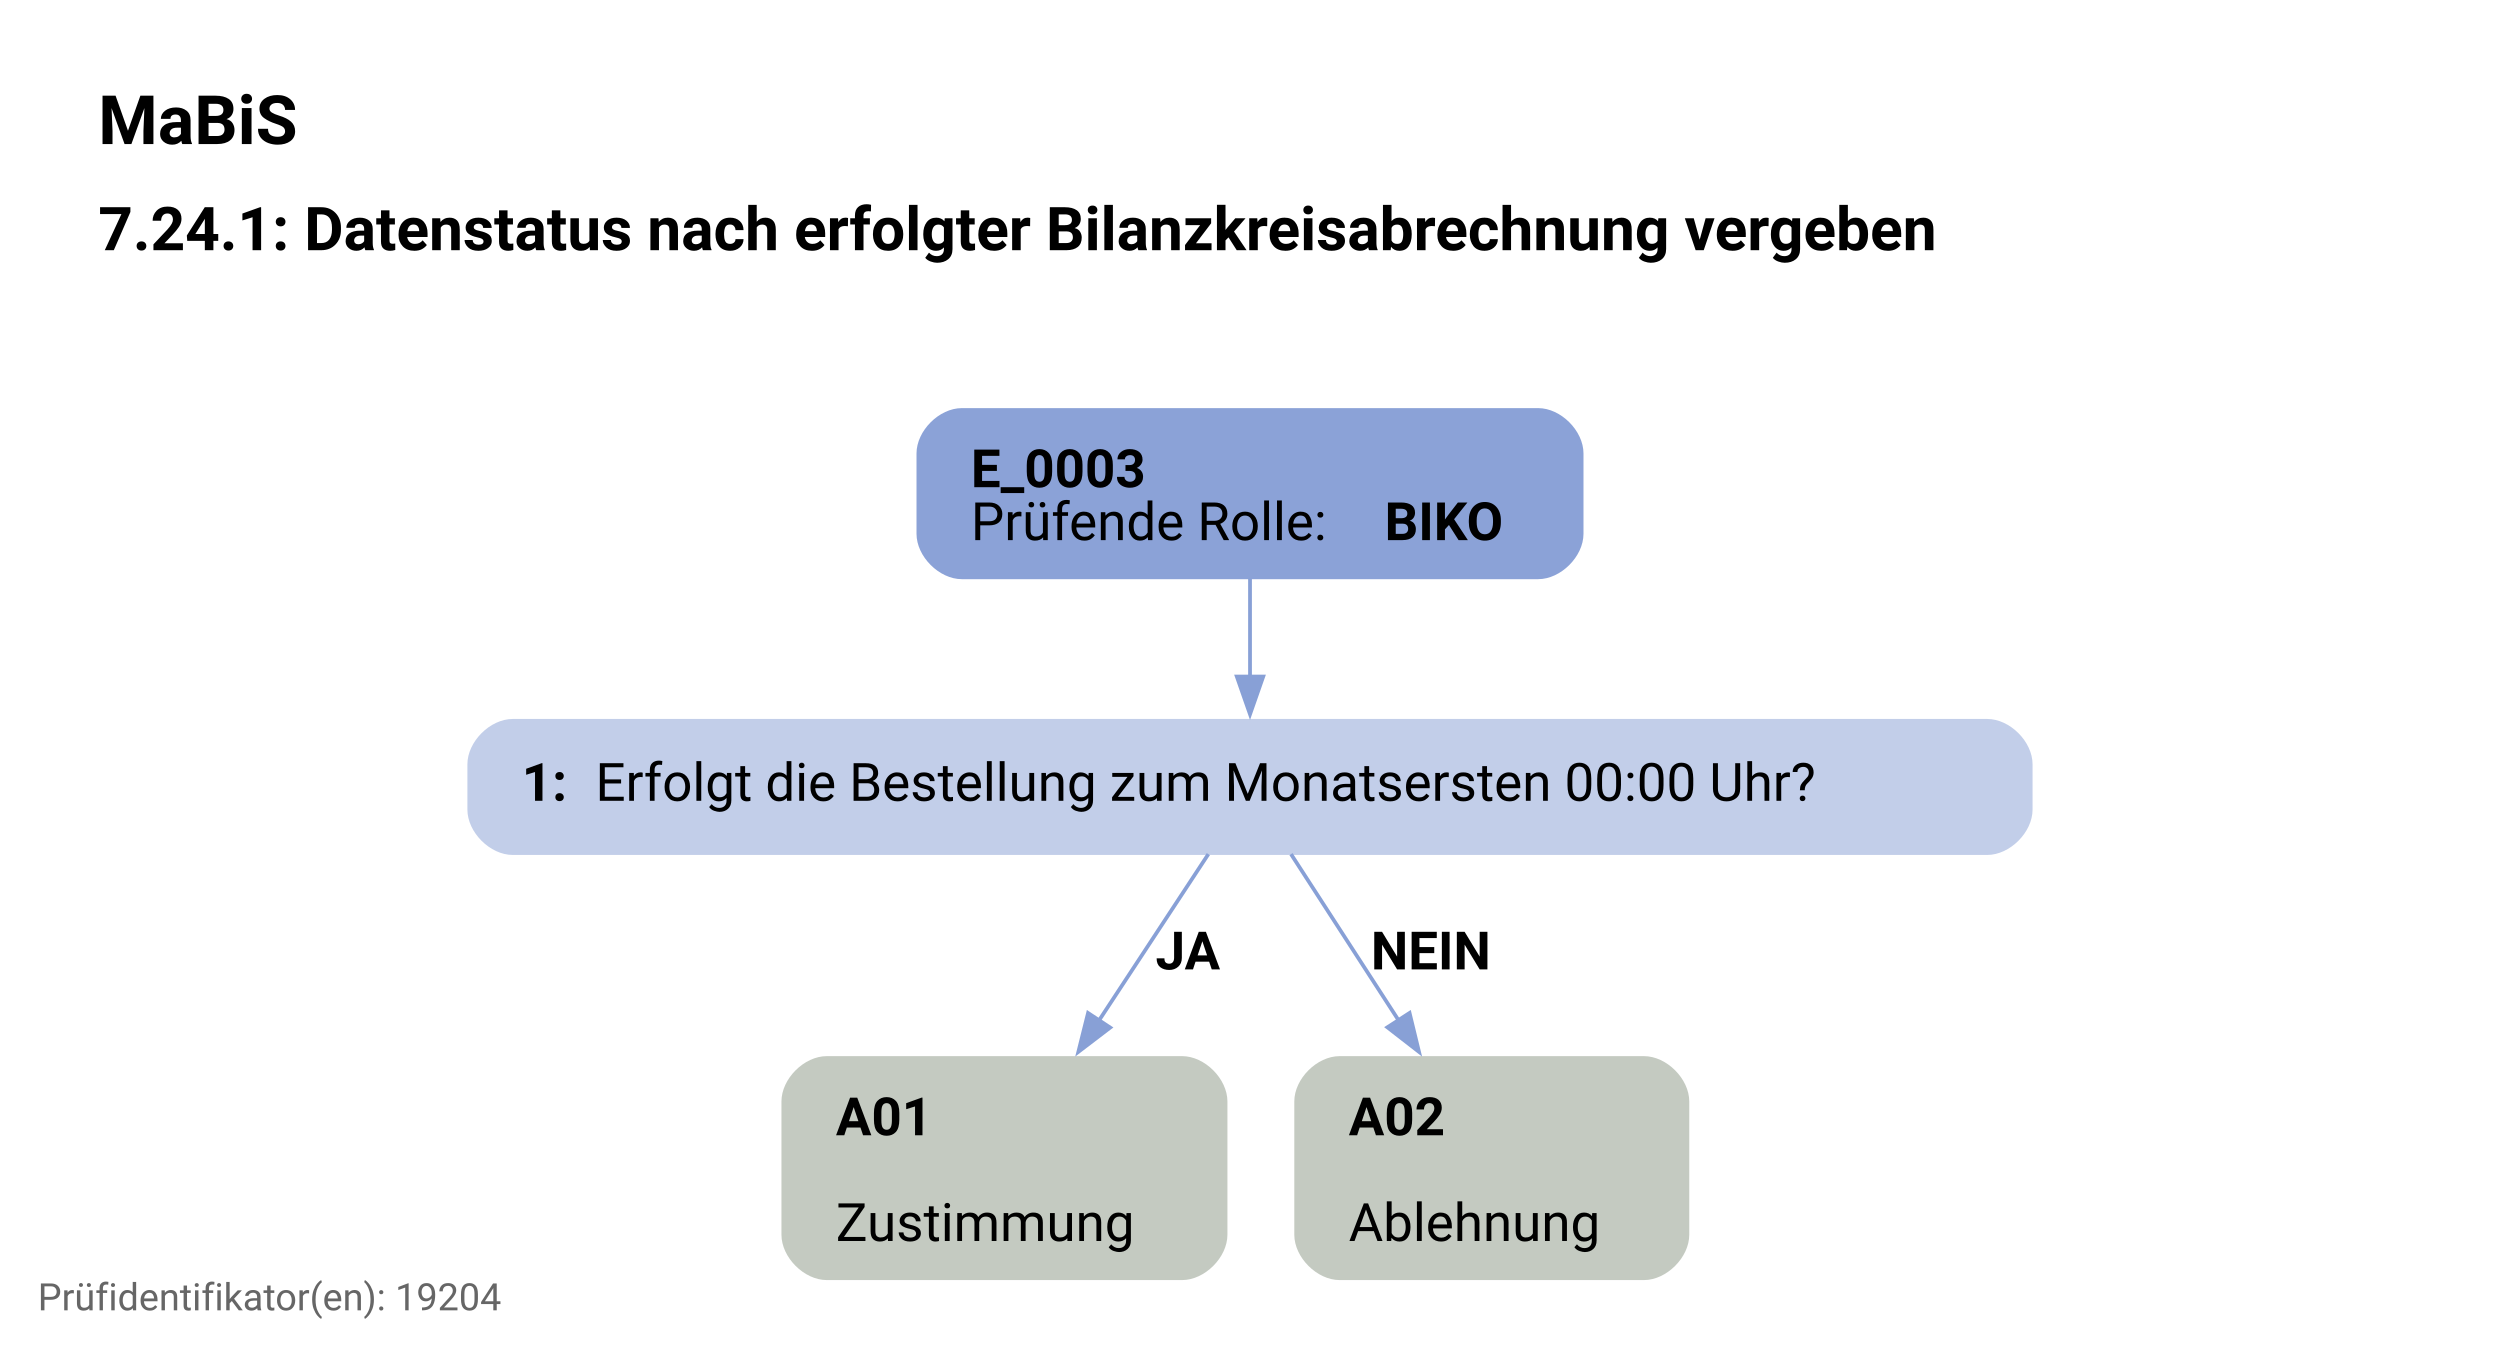
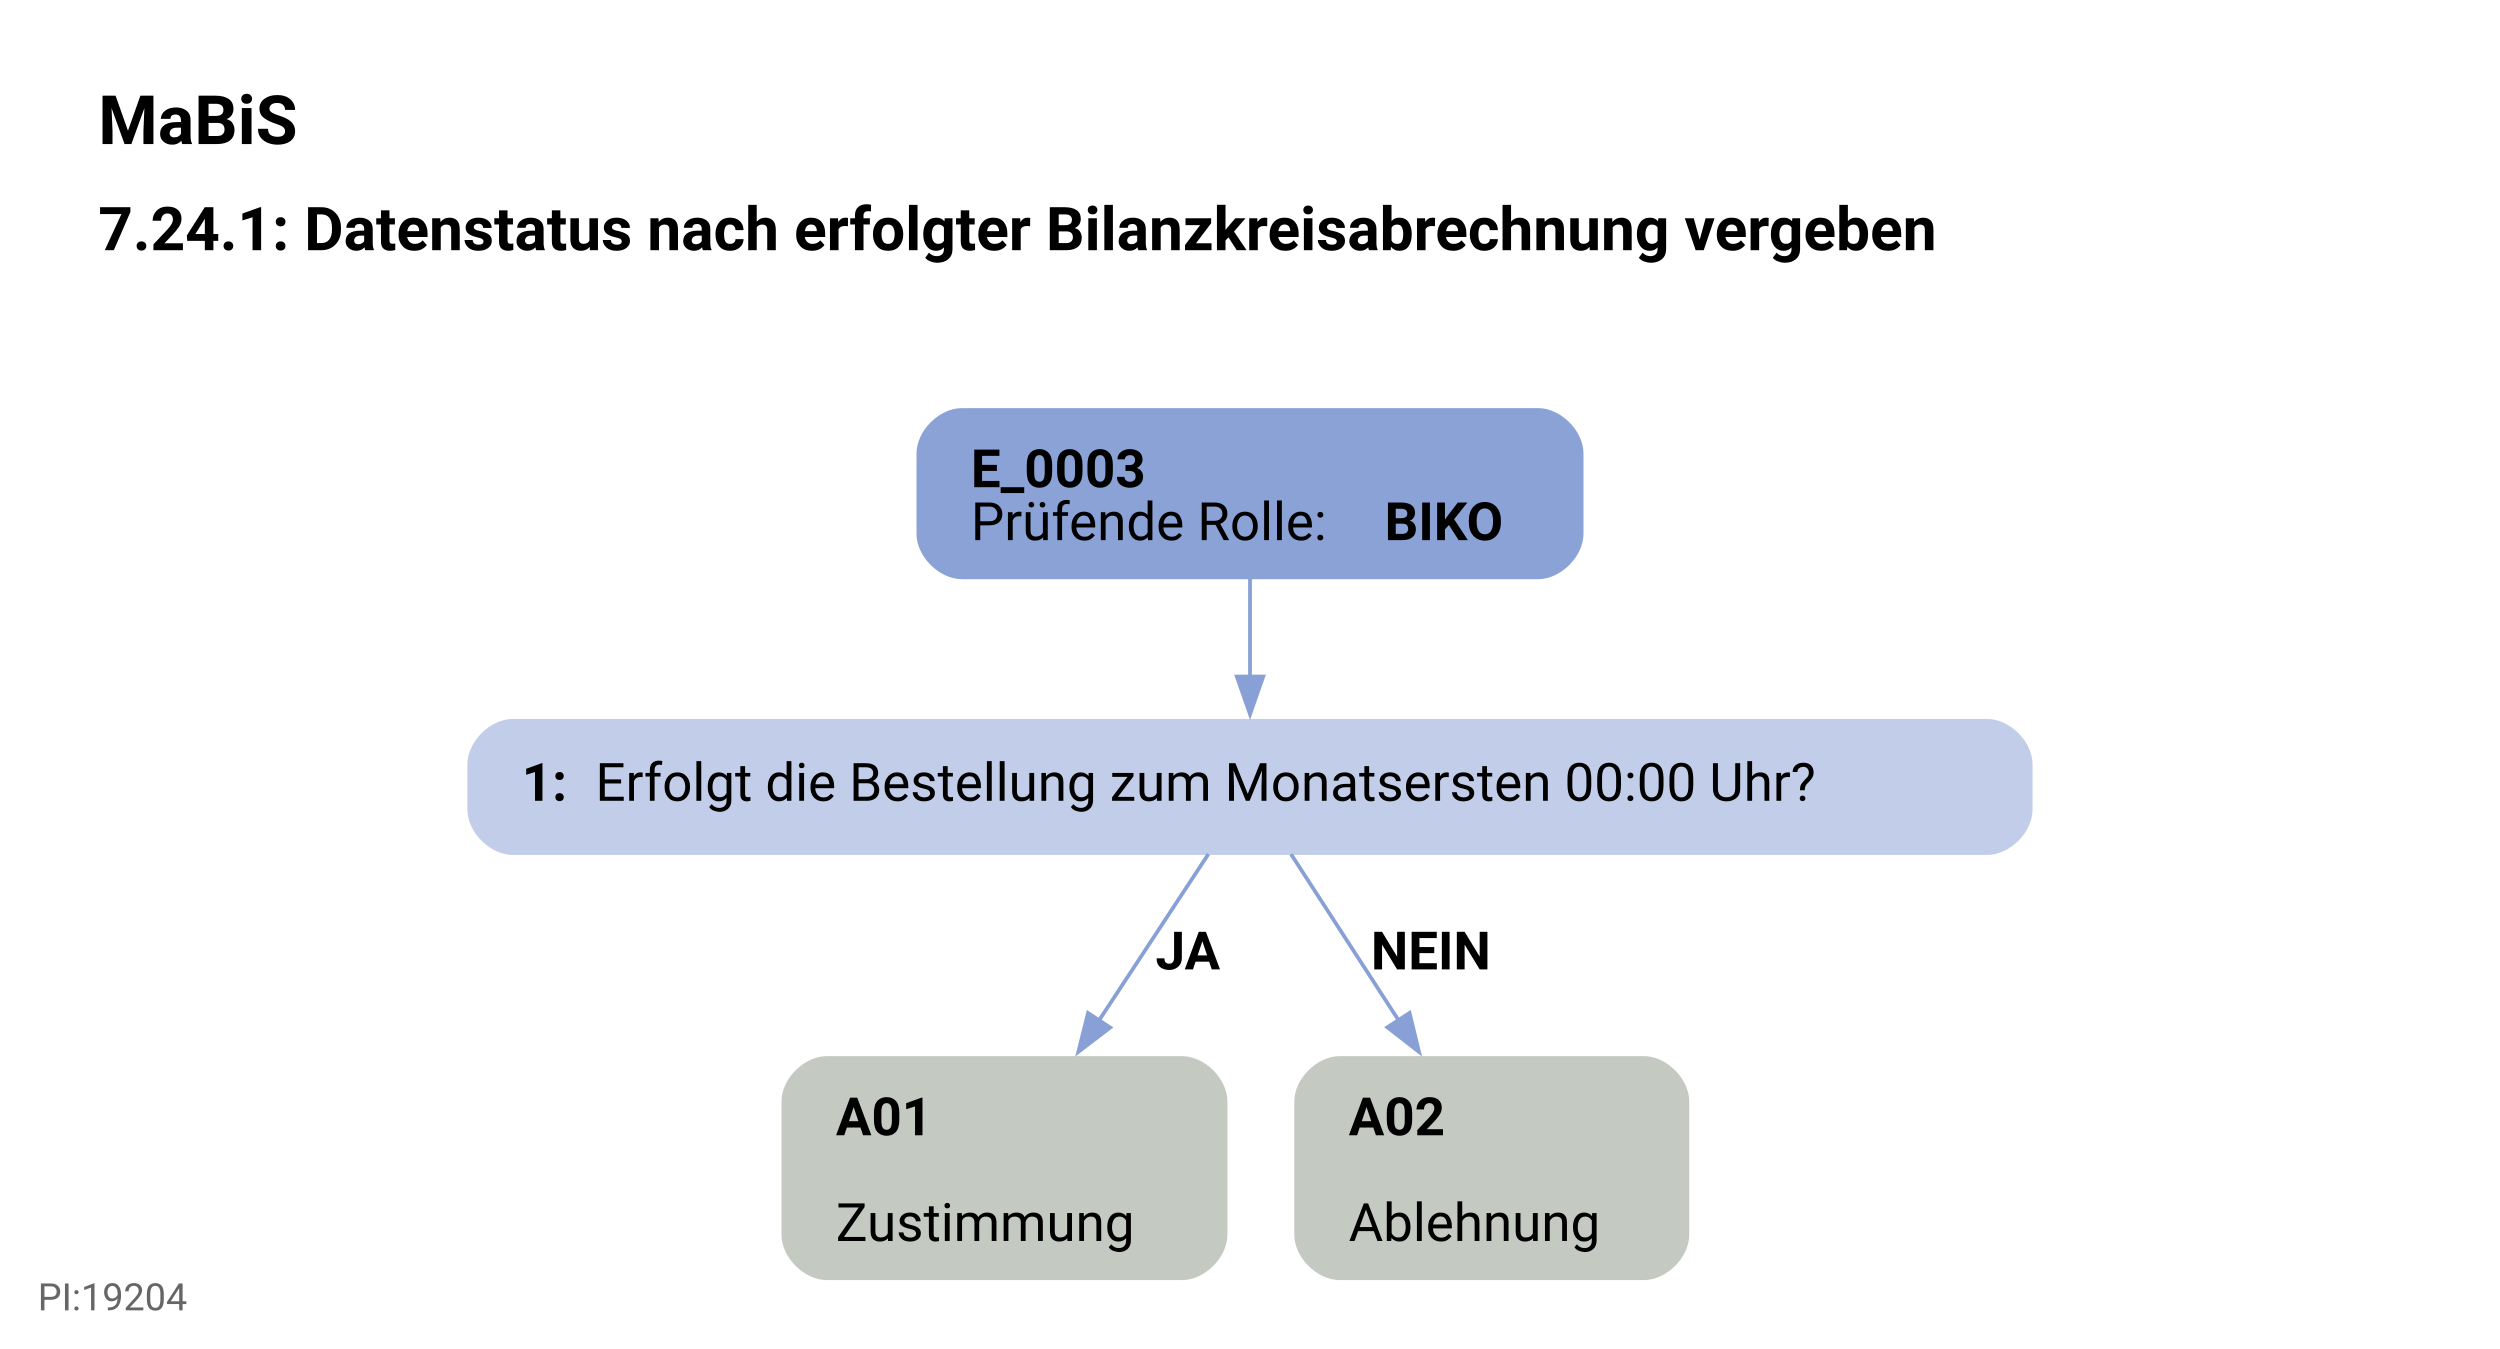
<svg xmlns="http://www.w3.org/2000/svg" width="662pt" height="357pt" viewBox="0.00 0.00 661.75 356.81">
  <g id="graph0" class="graph" transform="scale(1 1) rotate(0) translate(18 338.81)">
    <text text-anchor="start" x="8" y="-300.71" font-family="Roboto, sans-serif" font-weight="bold" font-size="18.00">MaBiS</text>
    <text text-anchor="start" x="8" y="-272.61" font-family="Roboto, sans-serif" font-weight="bold" font-size="16.00">7.24.1: Datenstatus nach erfolgter Bilanzkreisabrechnung vergeben</text>
    <g id="node1" class="node">
      <path fill="#8ba2d7" stroke="black" stroke-width="0" d="M389.15,-230.81C389.15,-230.81 236.6,-230.81 236.6,-230.81 230.6,-230.81 224.6,-224.81 224.6,-218.81 224.6,-218.81 224.6,-197.53 224.6,-197.53 224.6,-191.53 230.6,-185.53 236.6,-185.53 236.6,-185.53 389.15,-185.53 389.15,-185.53 395.15,-185.53 401.15,-191.53 401.15,-197.53 401.15,-197.53 401.15,-218.81 401.15,-218.81 401.15,-224.81 395.15,-230.81 389.15,-230.81" />
      <text text-anchor="start" x="239" y="-209.87" font-family="Roboto, sans-serif" font-weight="bold" font-size="14.00">E_0003</text>
      <text text-anchor="start" x="239" y="-195.87" font-family="Roboto, sans-serif" font-size="14.00">Prüfende Rolle: </text>
      <text text-anchor="start" x="348.5" y="-195.87" font-family="Roboto, sans-serif" font-weight="bold" font-size="14.00">BIKO</text>
    </g>
    <g id="node2" class="node">
      <path fill="#c2cee9" stroke="black" stroke-width="0" d="M508.02,-148.53C508.02,-148.53 117.73,-148.53 117.73,-148.53 111.73,-148.53 105.72,-142.53 105.72,-136.53 105.72,-136.53 105.72,-124.53 105.72,-124.53 105.72,-118.53 111.72,-112.53 117.72,-112.53 117.72,-112.53 508.02,-112.53 508.02,-112.53 514.02,-112.53 520.02,-118.53 520.02,-124.53 520.02,-124.53 520.02,-136.53 520.02,-136.53 520.02,-142.53 514.02,-148.53 508.02,-148.53" />
      <text text-anchor="start" x="120.12" y="-126.86" font-family="Roboto, sans-serif" font-weight="bold" font-size="14.00">1: </text>
      <text text-anchor="start" x="139.62" y="-126.86" font-family="Roboto, sans-serif" font-size="14.00">Erfolgt die Bestellung zum Monatsersten 00:00 Uhr?</text>
    </g>
    <g id="edge1" class="edge">
      <path fill="none" stroke="#88a0d6" d="M312.88,-185.7C312.88,-177.62 312.88,-168.32 312.88,-159.72" />
      <polygon fill="#88a0d6" stroke="#88a0d6" points="316.38,-159.76 312.88,-149.76 309.38,-159.76 316.38,-159.76" />
    </g>
    <g id="node3" class="node">
      <path fill="#c4cac1" stroke="black" stroke-width="0" d="M294.9,-59.28C294.9,-59.28 200.85,-59.28 200.85,-59.28 194.85,-59.28 188.85,-53.28 188.85,-47.28 188.85,-47.28 188.85,-12 188.85,-12 188.85,-6 194.85,0 200.85,0 200.85,0 294.9,0 294.9,0 300.9,0 306.9,-6 306.9,-12 306.9,-12 306.9,-47.28 306.9,-47.28 306.9,-53.28 300.9,-59.28 294.9,-59.28" />
      <text text-anchor="start" x="203.25" y="-38.34" font-family="Roboto, sans-serif" font-weight="bold" font-size="14.00">A01</text>
      <text text-anchor="start" x="203.25" y="-10.34" font-family="Roboto, sans-serif" font-size="14.00">Zustimmung</text>
    </g>
    <g id="edge2" class="edge">
      <path fill="none" stroke="#88a0d6" d="M301.85,-112.75C293.87,-100.62 282.77,-83.72 272.7,-68.41" />
      <polygon fill="#88a0d6" stroke="#88a0d6" points="275.86,-66.84 267.44,-60.41 270.01,-70.69 275.86,-66.84" />
      <text text-anchor="start" x="287.88" y="-82.23" font-family="Roboto, sans-serif" font-weight="bold" font-size="14.00">JA</text>
    </g>
    <g id="node4" class="node">
      <path fill="#c4cac1" stroke="black" stroke-width="0" d="M417.15,-59.28C417.15,-59.28 336.6,-59.28 336.6,-59.28 330.6,-59.28 324.6,-53.28 324.6,-47.28 324.6,-47.28 324.6,-12 324.6,-12 324.6,-6 330.6,0 336.6,0 336.6,0 417.15,0 417.15,0 423.15,0 429.15,-6 429.15,-12 429.15,-12 429.15,-47.28 429.15,-47.28 429.15,-53.28 423.15,-59.28 417.15,-59.28" />
      <text text-anchor="start" x="339" y="-38.34" font-family="Roboto, sans-serif" font-weight="bold" font-size="14.00">A02</text>
      <text text-anchor="start" x="339" y="-10.34" font-family="Roboto, sans-serif" font-size="14.00">Ablehnung</text>
    </g>
    <g id="edge3" class="edge">
      <path fill="none" stroke="#88a0d6" d="M323.73,-112.75C331.59,-100.62 342.52,-83.72 352.43,-68.41" />
      <polygon fill="#88a0d6" stroke="#88a0d6" points="355.11,-70.71 357.61,-60.41 349.24,-66.91 355.11,-70.71" />
      <text text-anchor="start" x="344.88" y="-82.23" font-family="Roboto, sans-serif" font-weight="bold" font-size="14.00">NEIN</text>
    </g>
  </g>
  <a href="https://ahb-tabellen.hochfrequenz.de/ahb/FV2604/19204" target="_blank">
-     <text x="10.0" y="346.81" text-anchor="start" font-family="Roboto, sans-serif" font-size="10" fill="#666666" text-decoration="none">Prüfidentifikator(en): 19204</text>
+     <text x="10.0" y="346.81" text-anchor="start" font-family="Roboto, sans-serif" font-size="10" fill="#666666" text-decoration="none">PI:19204</text>
  </a>
</svg>
